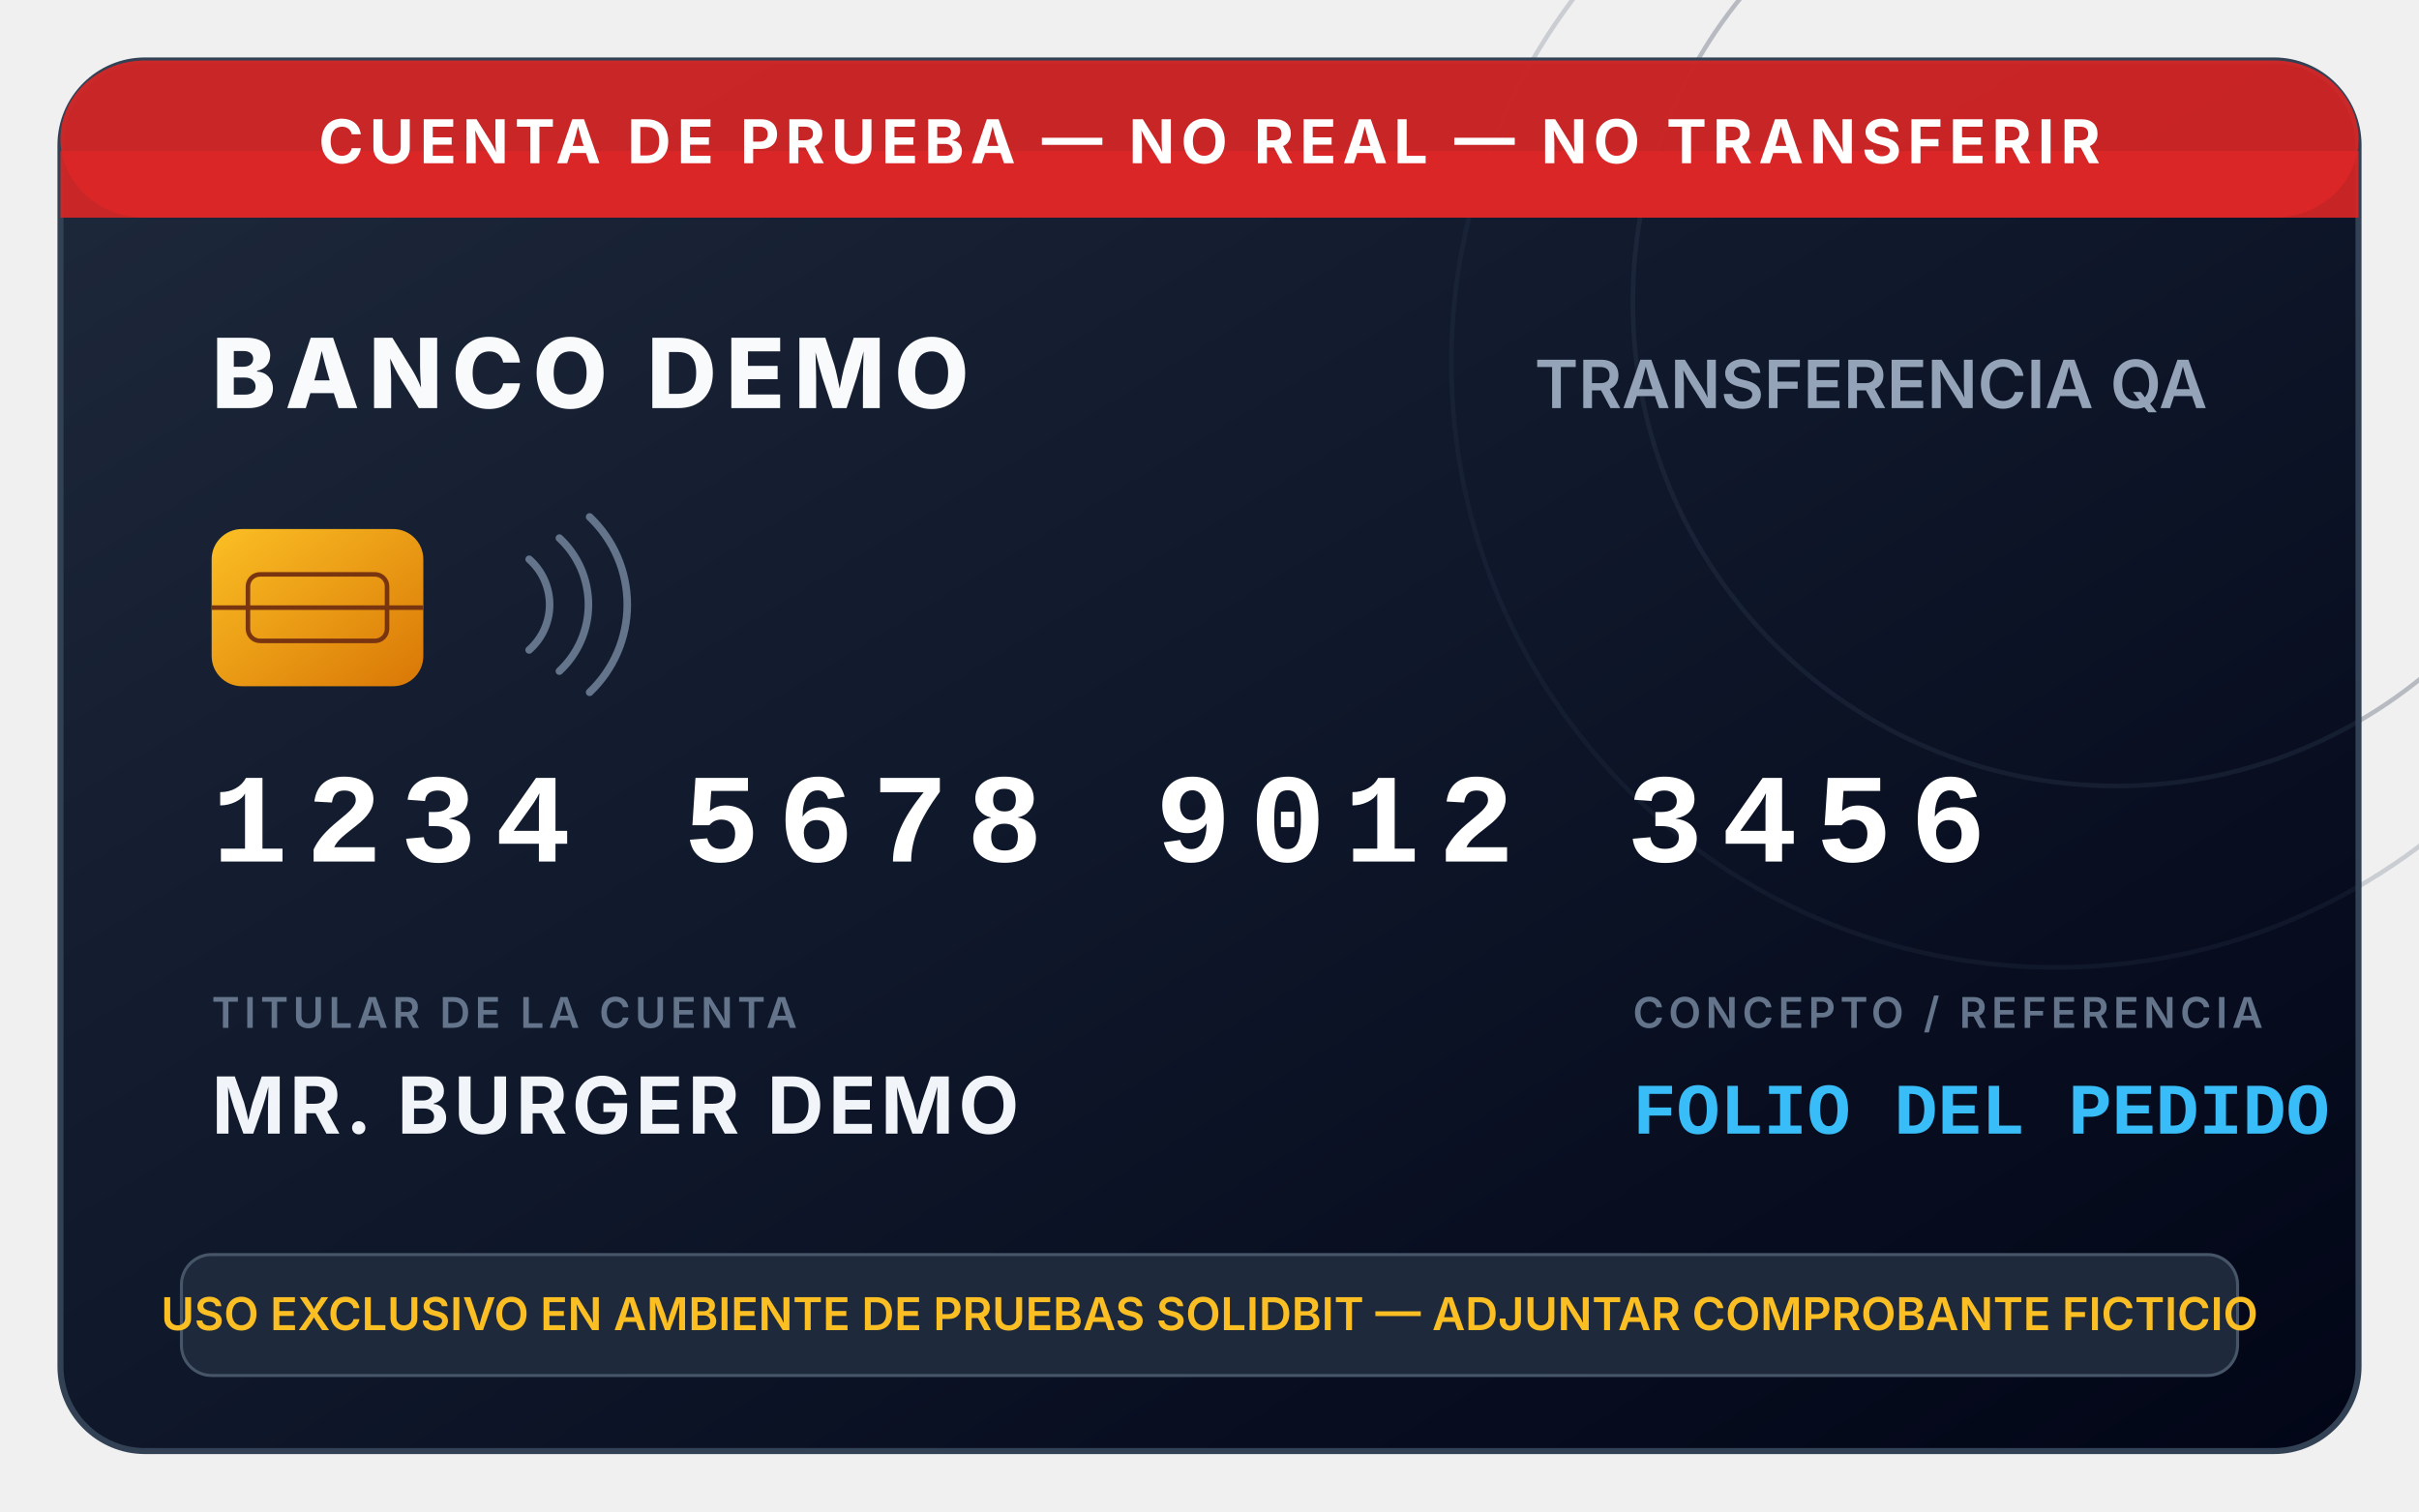
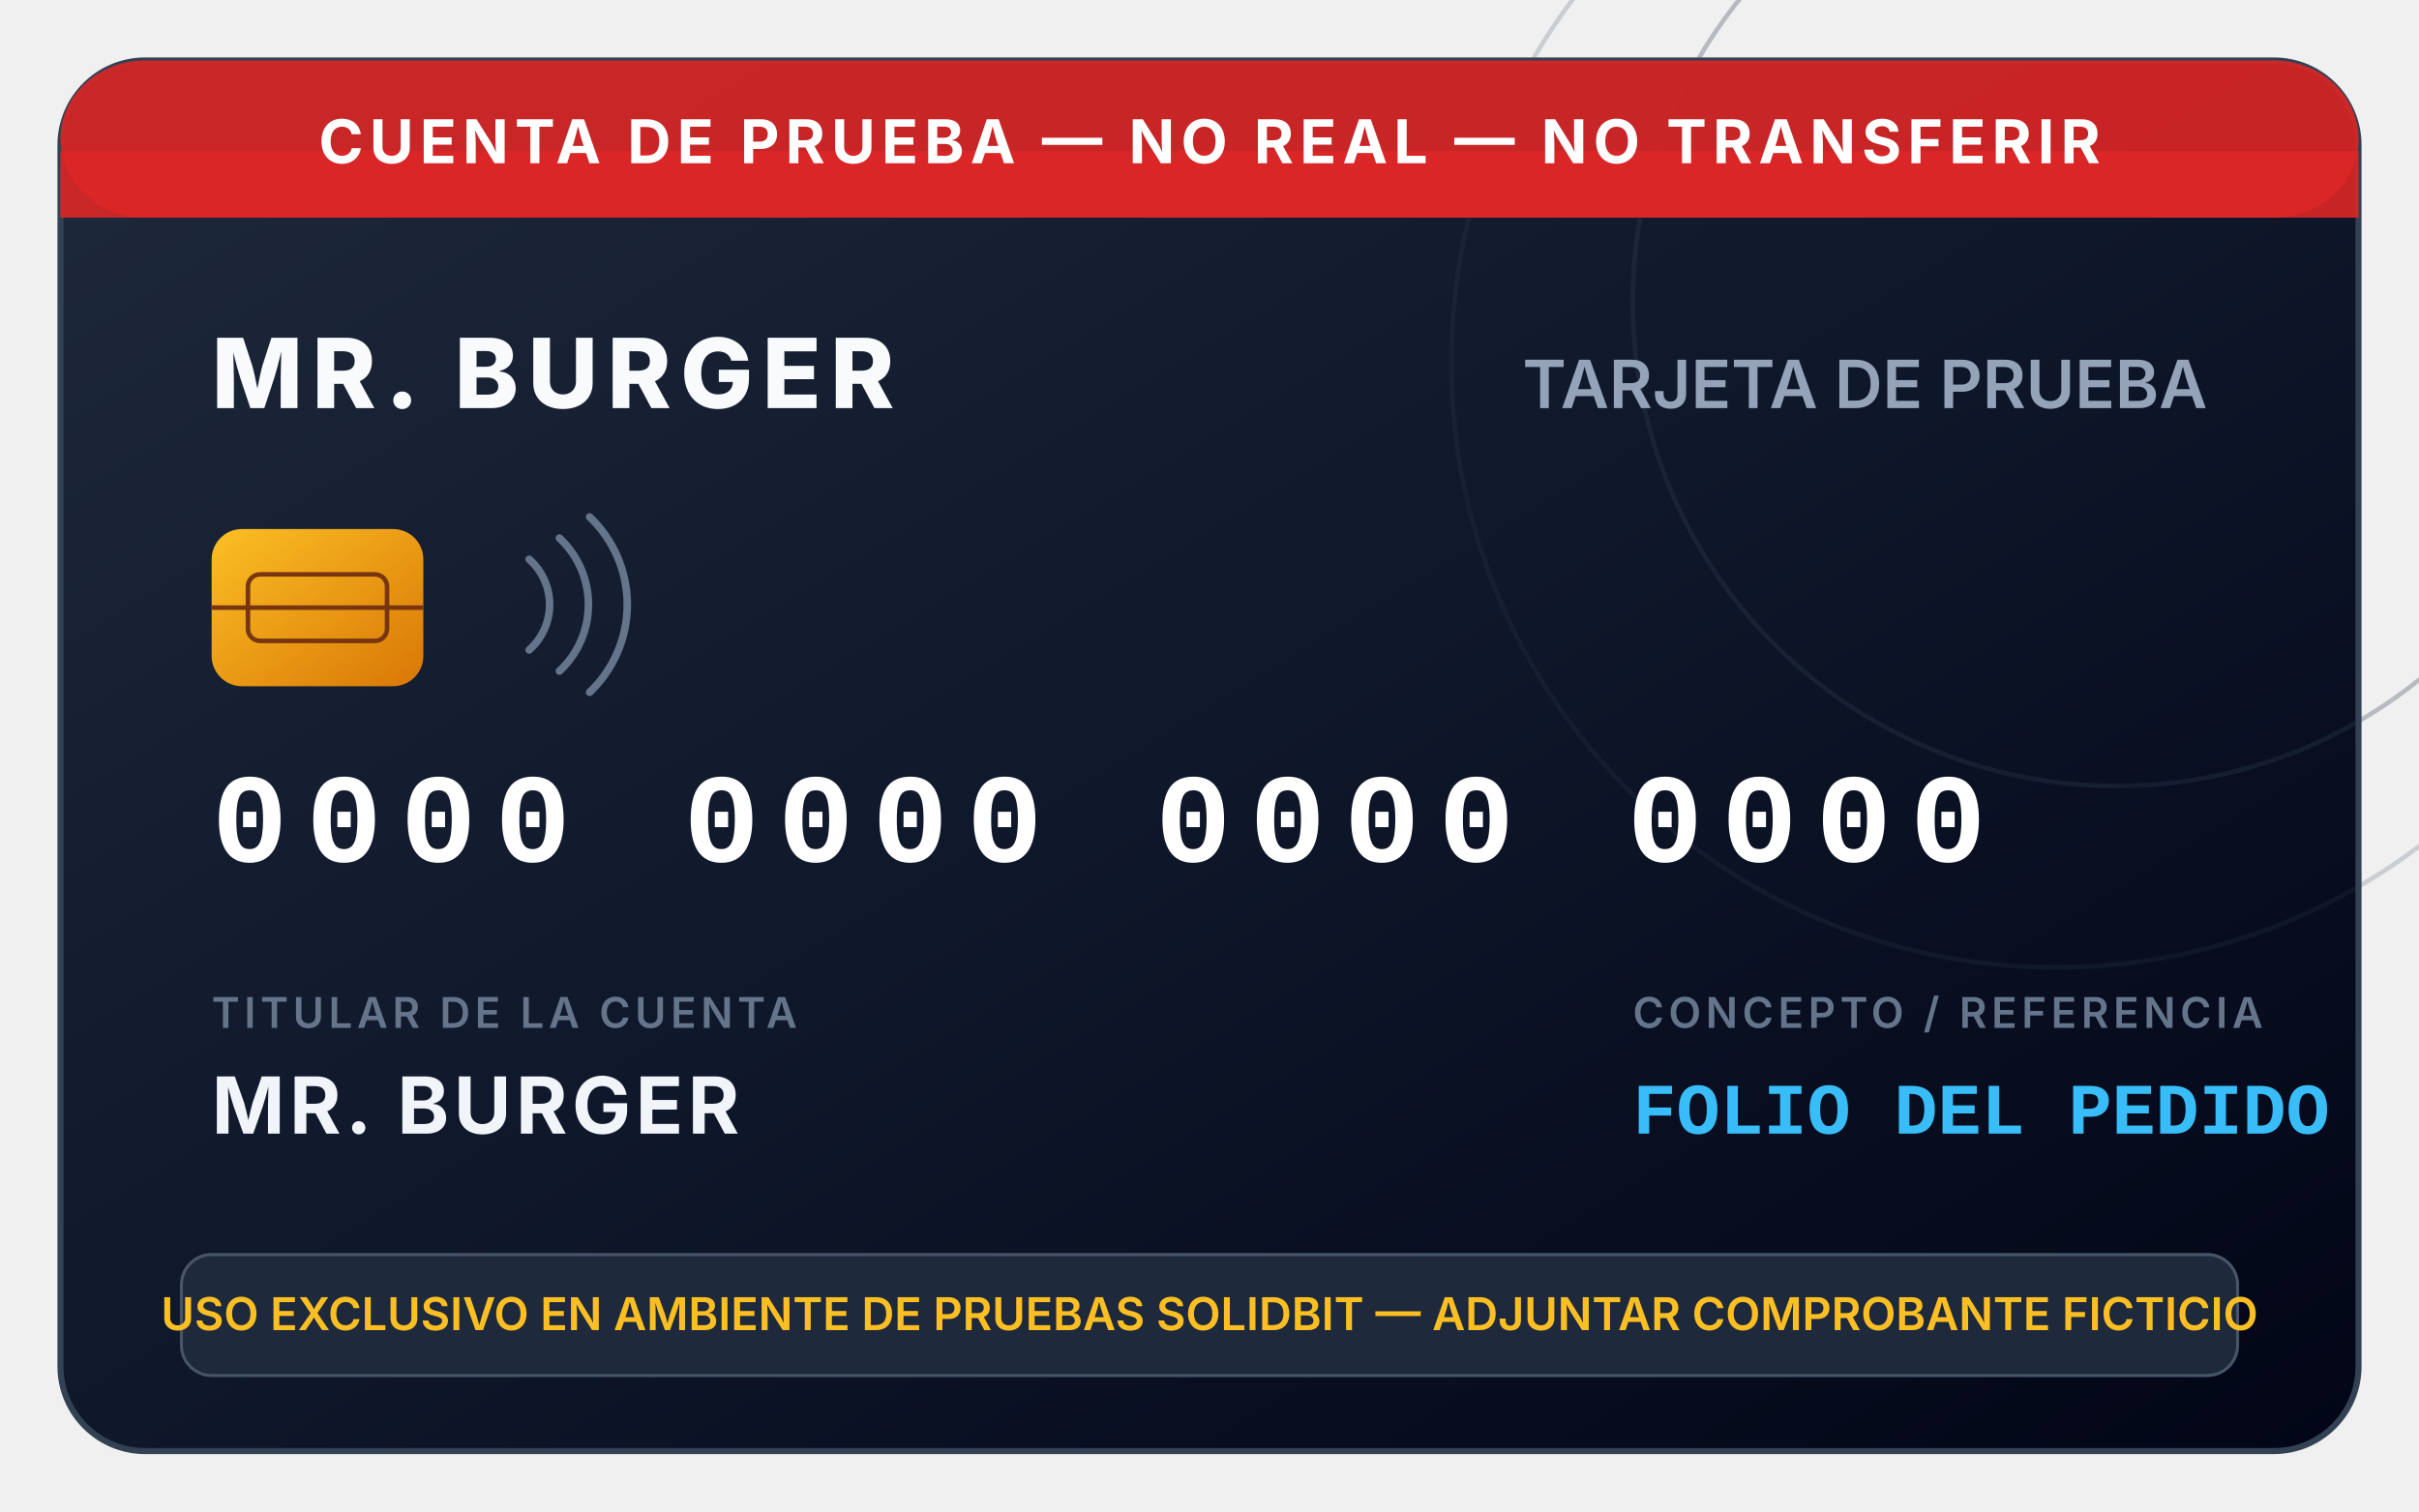
<svg xmlns="http://www.w3.org/2000/svg" viewBox="0 0 800 500" width="800" height="500">
  <defs>
    <linearGradient id="cardGrad" x1="0%" y1="0%" x2="100%" y2="100%">
      <stop offset="0%" stop-color="#1e293b" />
      <stop offset="50%" stop-color="#0f172a" />
      <stop offset="100%" stop-color="#020617" />
    </linearGradient>
    <linearGradient id="goldGrad" x1="0%" y1="0%" x2="100%" y2="100%">
      <stop offset="0%" stop-color="#fbbf24" />
      <stop offset="100%" stop-color="#d97706" />
    </linearGradient>
  </defs>
  <rect x="20" y="20" width="760" height="460" rx="28" fill="url(#cardGrad)" stroke="#334155" stroke-width="2" />
  <circle cx="700" cy="100" r="160" fill="none" stroke="#334155" stroke-width="1.5" opacity="0.3" />
  <circle cx="680" cy="120" r="200" fill="none" stroke="#334155" stroke-width="1.5" opacity="0.2" />
  <rect x="20" y="20" width="760" height="52" rx="28" fill="#dc2626" opacity="0.9" />
  <rect x="20" y="50" width="760" height="22" fill="#dc2626" opacity="0.9" />
  <text x="400" y="54" fill="#ffffff" font-family="system-ui, -apple-system, sans-serif" font-size="20" font-weight="bold" text-anchor="middle" letter-spacing="2">
    CUENTA DE PRUEBA — NO REAL — NO TRANSFERIR
  </text>
  <text x="70" y="135" fill="#f8fafc" font-family="system-ui, -apple-system, sans-serif" font-size="32" font-weight="800" letter-spacing="3">
-     BANCO DEMO
+     MR. BURGER
  </text>
  <text x="730" y="135" fill="#94a3b8" font-family="system-ui, -apple-system, sans-serif" font-size="22" font-weight="600" text-anchor="end">
-     TRANSFERENCIA QA
+     TARJETA DE PRUEBA
  </text>
  <rect x="70" y="175" width="70" height="52" rx="10" fill="url(#goldGrad)" />
  <rect x="82" y="190" width="46" height="22" rx="4" fill="none" stroke="#78350f" stroke-width="1.5" />
  <line x1="70" y1="201" x2="140" y2="201" stroke="#78350f" stroke-width="1.5" />
  <path d="M175,185 A20,20 0 0,1 175,215 M185,178 A30,30 0 0,1 185,222 M195,171 A40,40 0 0,1 195,229" fill="none" stroke="#64748b" stroke-width="2.5" stroke-linecap="round" />
  <text x="70" y="285" fill="#ffffff" font-family="'Courier New', Courier, monospace" font-size="42" font-weight="bold" letter-spacing="6">
-     1234  5678  9012  3456
+     0000  0000  0000  0000
  </text>
  <text x="70" y="340" fill="#64748b" font-family="system-ui, -apple-system, sans-serif" font-size="14" font-weight="600" text-transform="uppercase" letter-spacing="1.5">
    TITULAR DE LA CUENTA
  </text>
  <text x="70" y="375" fill="#f1f5f9" font-family="system-ui, -apple-system, sans-serif" font-size="26" font-weight="700" letter-spacing="1.5">
-     MR. BURGER DEMO
+     MR. BURGER
  </text>
  <text x="540" y="340" fill="#64748b" font-family="system-ui, -apple-system, sans-serif" font-size="14" font-weight="600" text-transform="uppercase" letter-spacing="1.5">
    CONCEPTO / REFERENCIA
  </text>
  <text x="540" y="375" fill="#38bdf8" font-family="'Courier New', Courier, monospace" font-size="24" font-weight="bold">
    FOLIO DEL PEDIDO
  </text>
  <rect x="60" y="415" width="680" height="40" rx="10" fill="#1e293b" stroke="#475569" stroke-width="1" />
  <text x="400" y="440" fill="#fbbf24" font-family="system-ui, -apple-system, sans-serif" font-size="15" font-weight="600" text-anchor="middle">
    USO EXCLUSIVO EN AMBIENTE DE PRUEBAS SOLIDBIT — ADJUNTAR COMPROBANTE FICTICIO
  </text>
</svg>
